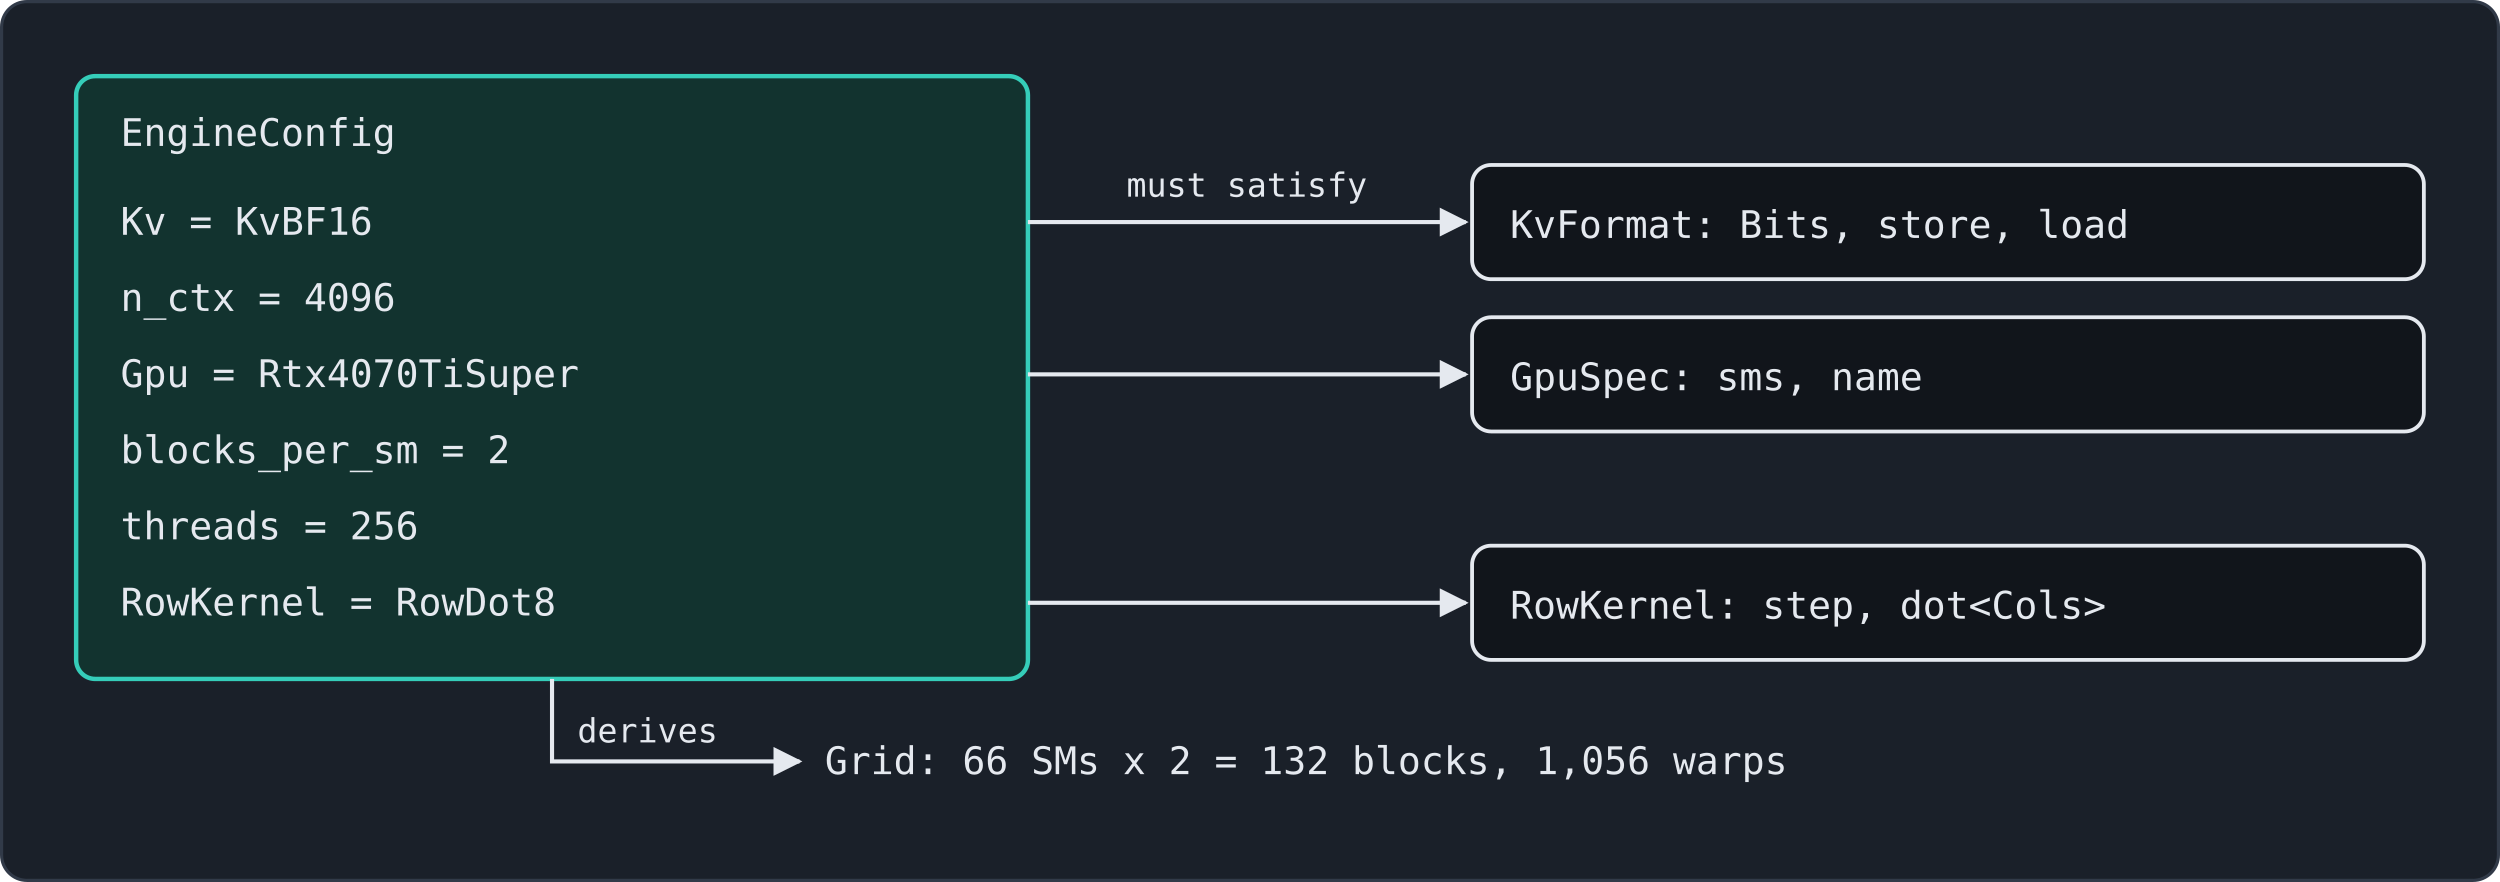
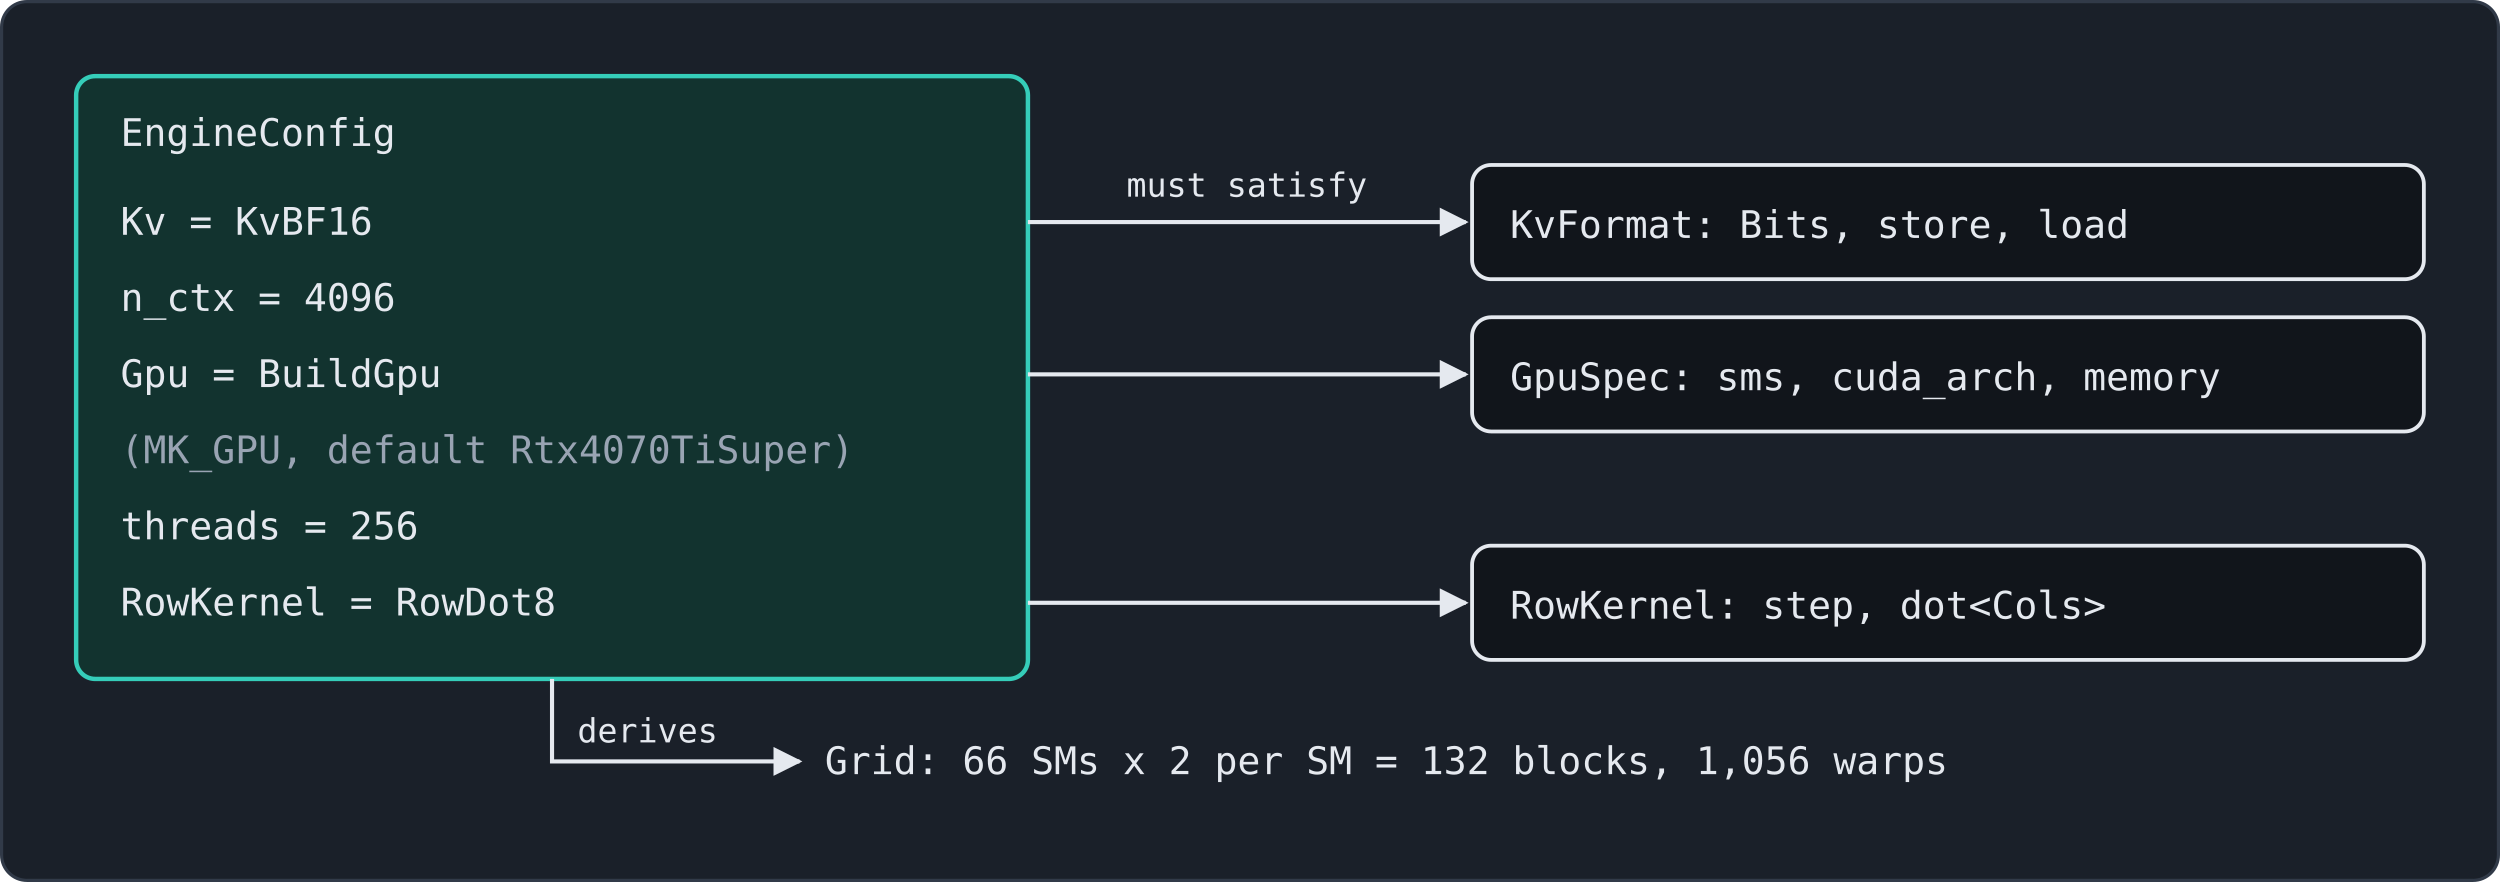
- <svg xmlns="http://www.w3.org/2000/svg" viewBox="-14 -14 788 278" width="788" height="278" role="img" aria-label="EngineConfig has six members; three are types checked by a concept, and the grid is derived from the GPU's SM count.">
+ <svg xmlns="http://www.w3.org/2000/svg" viewBox="-14 -14 788 278" width="788" height="278" role="img" aria-label="EngineConfig has five members; three are types checked by a concept, and the grid is derived from the GPU type's SM count and blocks per SM.">
  <style>
    svg { color: #e5e9ef; }
    text { font-family: ui-monospace, "SFMono-Regular", "JetBrains Mono", Menlo, Consolas, "DejaVu Sans Mono", monospace; font-size: 12px; fill: #e5e9ef; }
    .small { font-size: 10.5px; }
    .dim { fill: #99a4b3; }
    .box { fill: #11151b; stroke: #e5e9ef; stroke-width: 1.2; }
    .ctbox { fill: #12332f; stroke: #35cdb9; stroke-width: 1.4; }
    .rtbox { fill: #3a2415; stroke: #f79456; stroke-width: 1.4; }
    .wire { stroke: #e5e9ef; stroke-width: 1.3; fill: none; }
    .dash { stroke: #99a4b3; stroke-width: 1.2; fill: none; stroke-dasharray: 4 4; }
    .ctfill { fill: #35cdb9; } .rtfill { fill: #f79456; } .mutefill { fill: #313a48; }
    .cttext { fill: #35cdb9; } .rttext { fill: #f79456; }
    .bar { stroke: #e5e9ef; stroke-width: 3; }
    .card { fill: #1a2029; stroke: #313a48; stroke-width: 1; }
  </style>
  <rect class="card" x="-13.5" y="-13.5" width="787" height="277" rx="8" />
  <defs>
    <marker id="m3" viewBox="0 0 10 10" refX="9" refY="5" markerWidth="7" markerHeight="7" orient="auto">
      <path d="M0 0L10 5L0 10z" fill="#e5e9ef" />
    </marker>
  </defs>
  <rect class="ctbox" x="10" y="10" width="300" height="190" rx="6" />
  <text x="24" y="32" font-weight="500">EngineConfig</text>
  <text x="24" y="60">Kv            = KvBF16</text>
  <text x="24" y="84">n_ctx         = 4096</text>
-   <text x="24" y="108">Gpu           = Rtx4070TiSuper</text>
-   <text x="24" y="132">blocks_per_sm = 2</text>
+   <text x="24" y="108">Gpu           = BuildGpu</text>
+   <text class="dim" x="24" y="132">  (MK_GPU, default Rtx4070TiSuper)</text>
  <text x="24" y="156">threads       = 256</text>
  <text x="24" y="180">RowKernel     = RowDot8</text>
  <line class="wire" x1="310" y1="56" x2="448" y2="56" marker-end="url(#m3)" />
  <text class="small" x="379" y="48" text-anchor="middle">must satisfy</text>
  <rect class="box" x="450" y="38" width="300" height="36" rx="6" />
  <text x="462" y="61">KvFormat: Bits, store, load</text>
  <line class="wire" x1="310" y1="104" x2="448" y2="104" marker-end="url(#m3)" />
  <rect class="box" x="450" y="86" width="300" height="36" rx="6" />
-   <text x="462" y="109">GpuSpec: sms, name</text>
+   <text x="462" y="109">GpuSpec: sms, cuda_arch, memory</text>
  <line class="wire" x1="310" y1="176" x2="448" y2="176" marker-end="url(#m3)" />
  <rect class="box" x="450" y="158" width="300" height="36" rx="6" />
  <text x="462" y="181">RowKernel: step, dot&lt;Cols&gt;</text>
  <path class="wire" d="M160 200 V226 H238" marker-end="url(#m3)" />
  <text class="small" x="168" y="220">derives</text>
-   <text x="246" y="230">Grid: 66 SMs x 2 = 132 blocks, 1,056 warps</text>
+   <text x="246" y="230">Grid: 66 SMs x 2 per SM = 132 blocks, 1,056 warps</text>
</svg>
